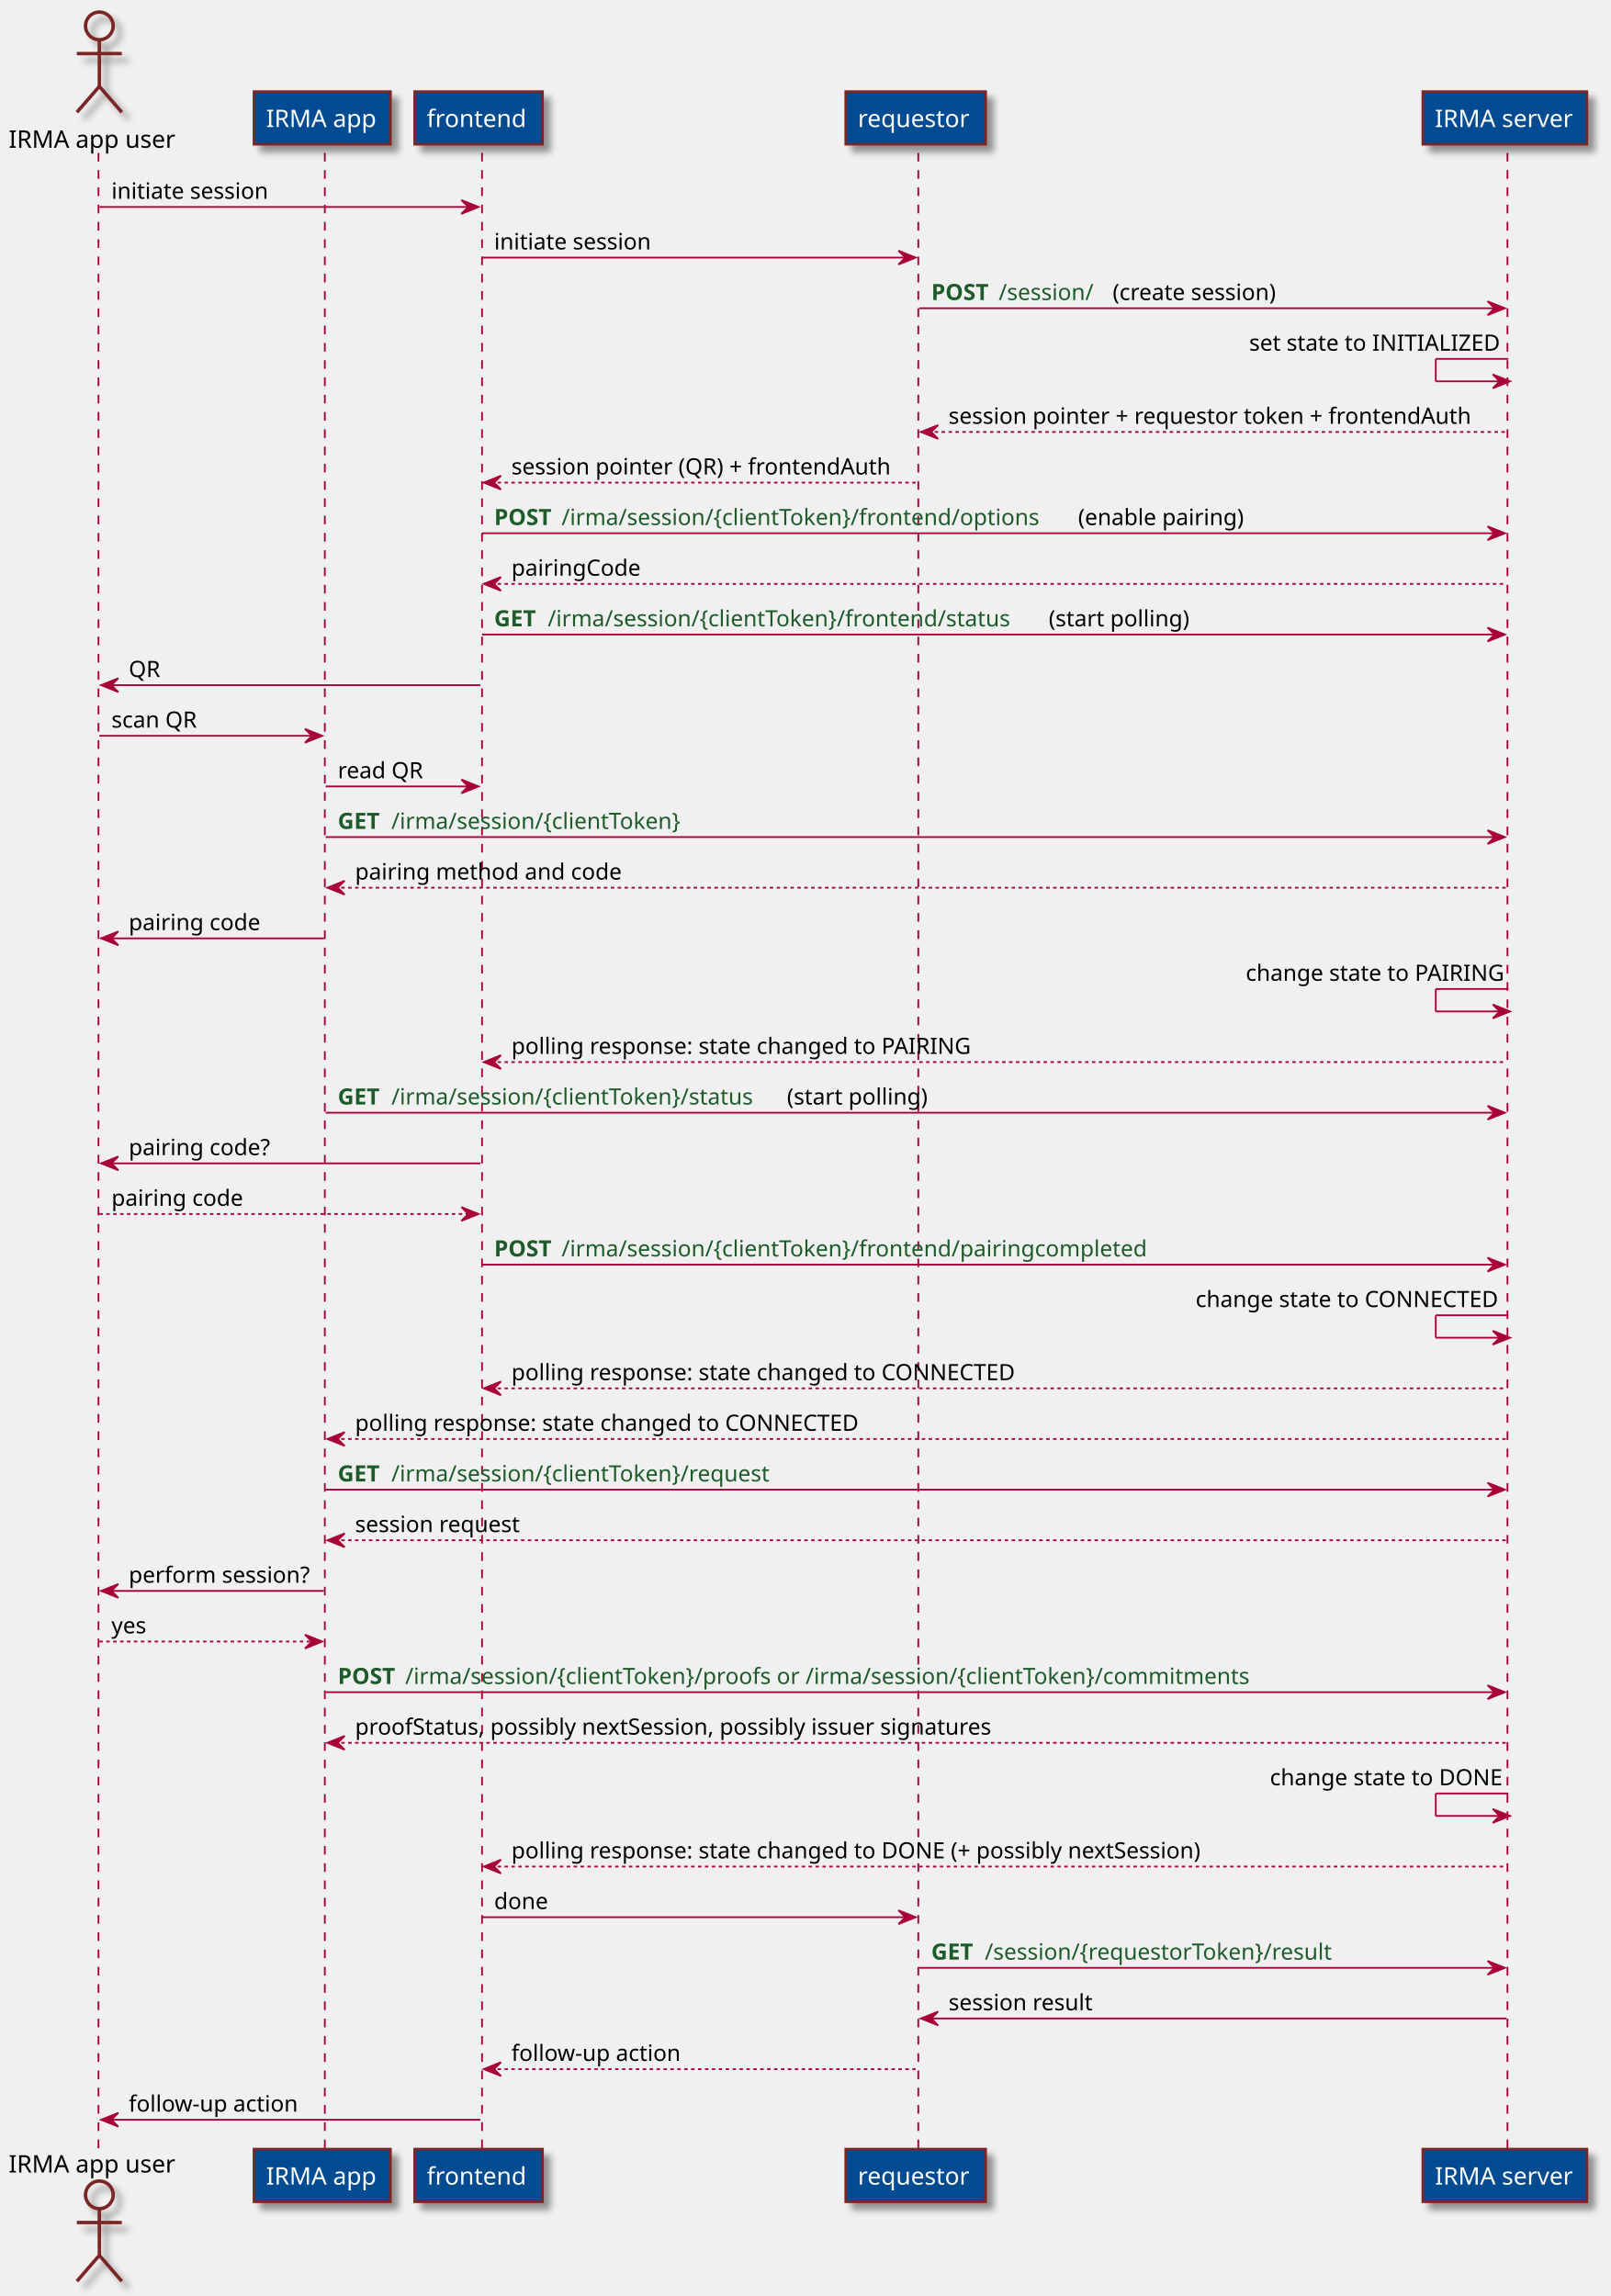
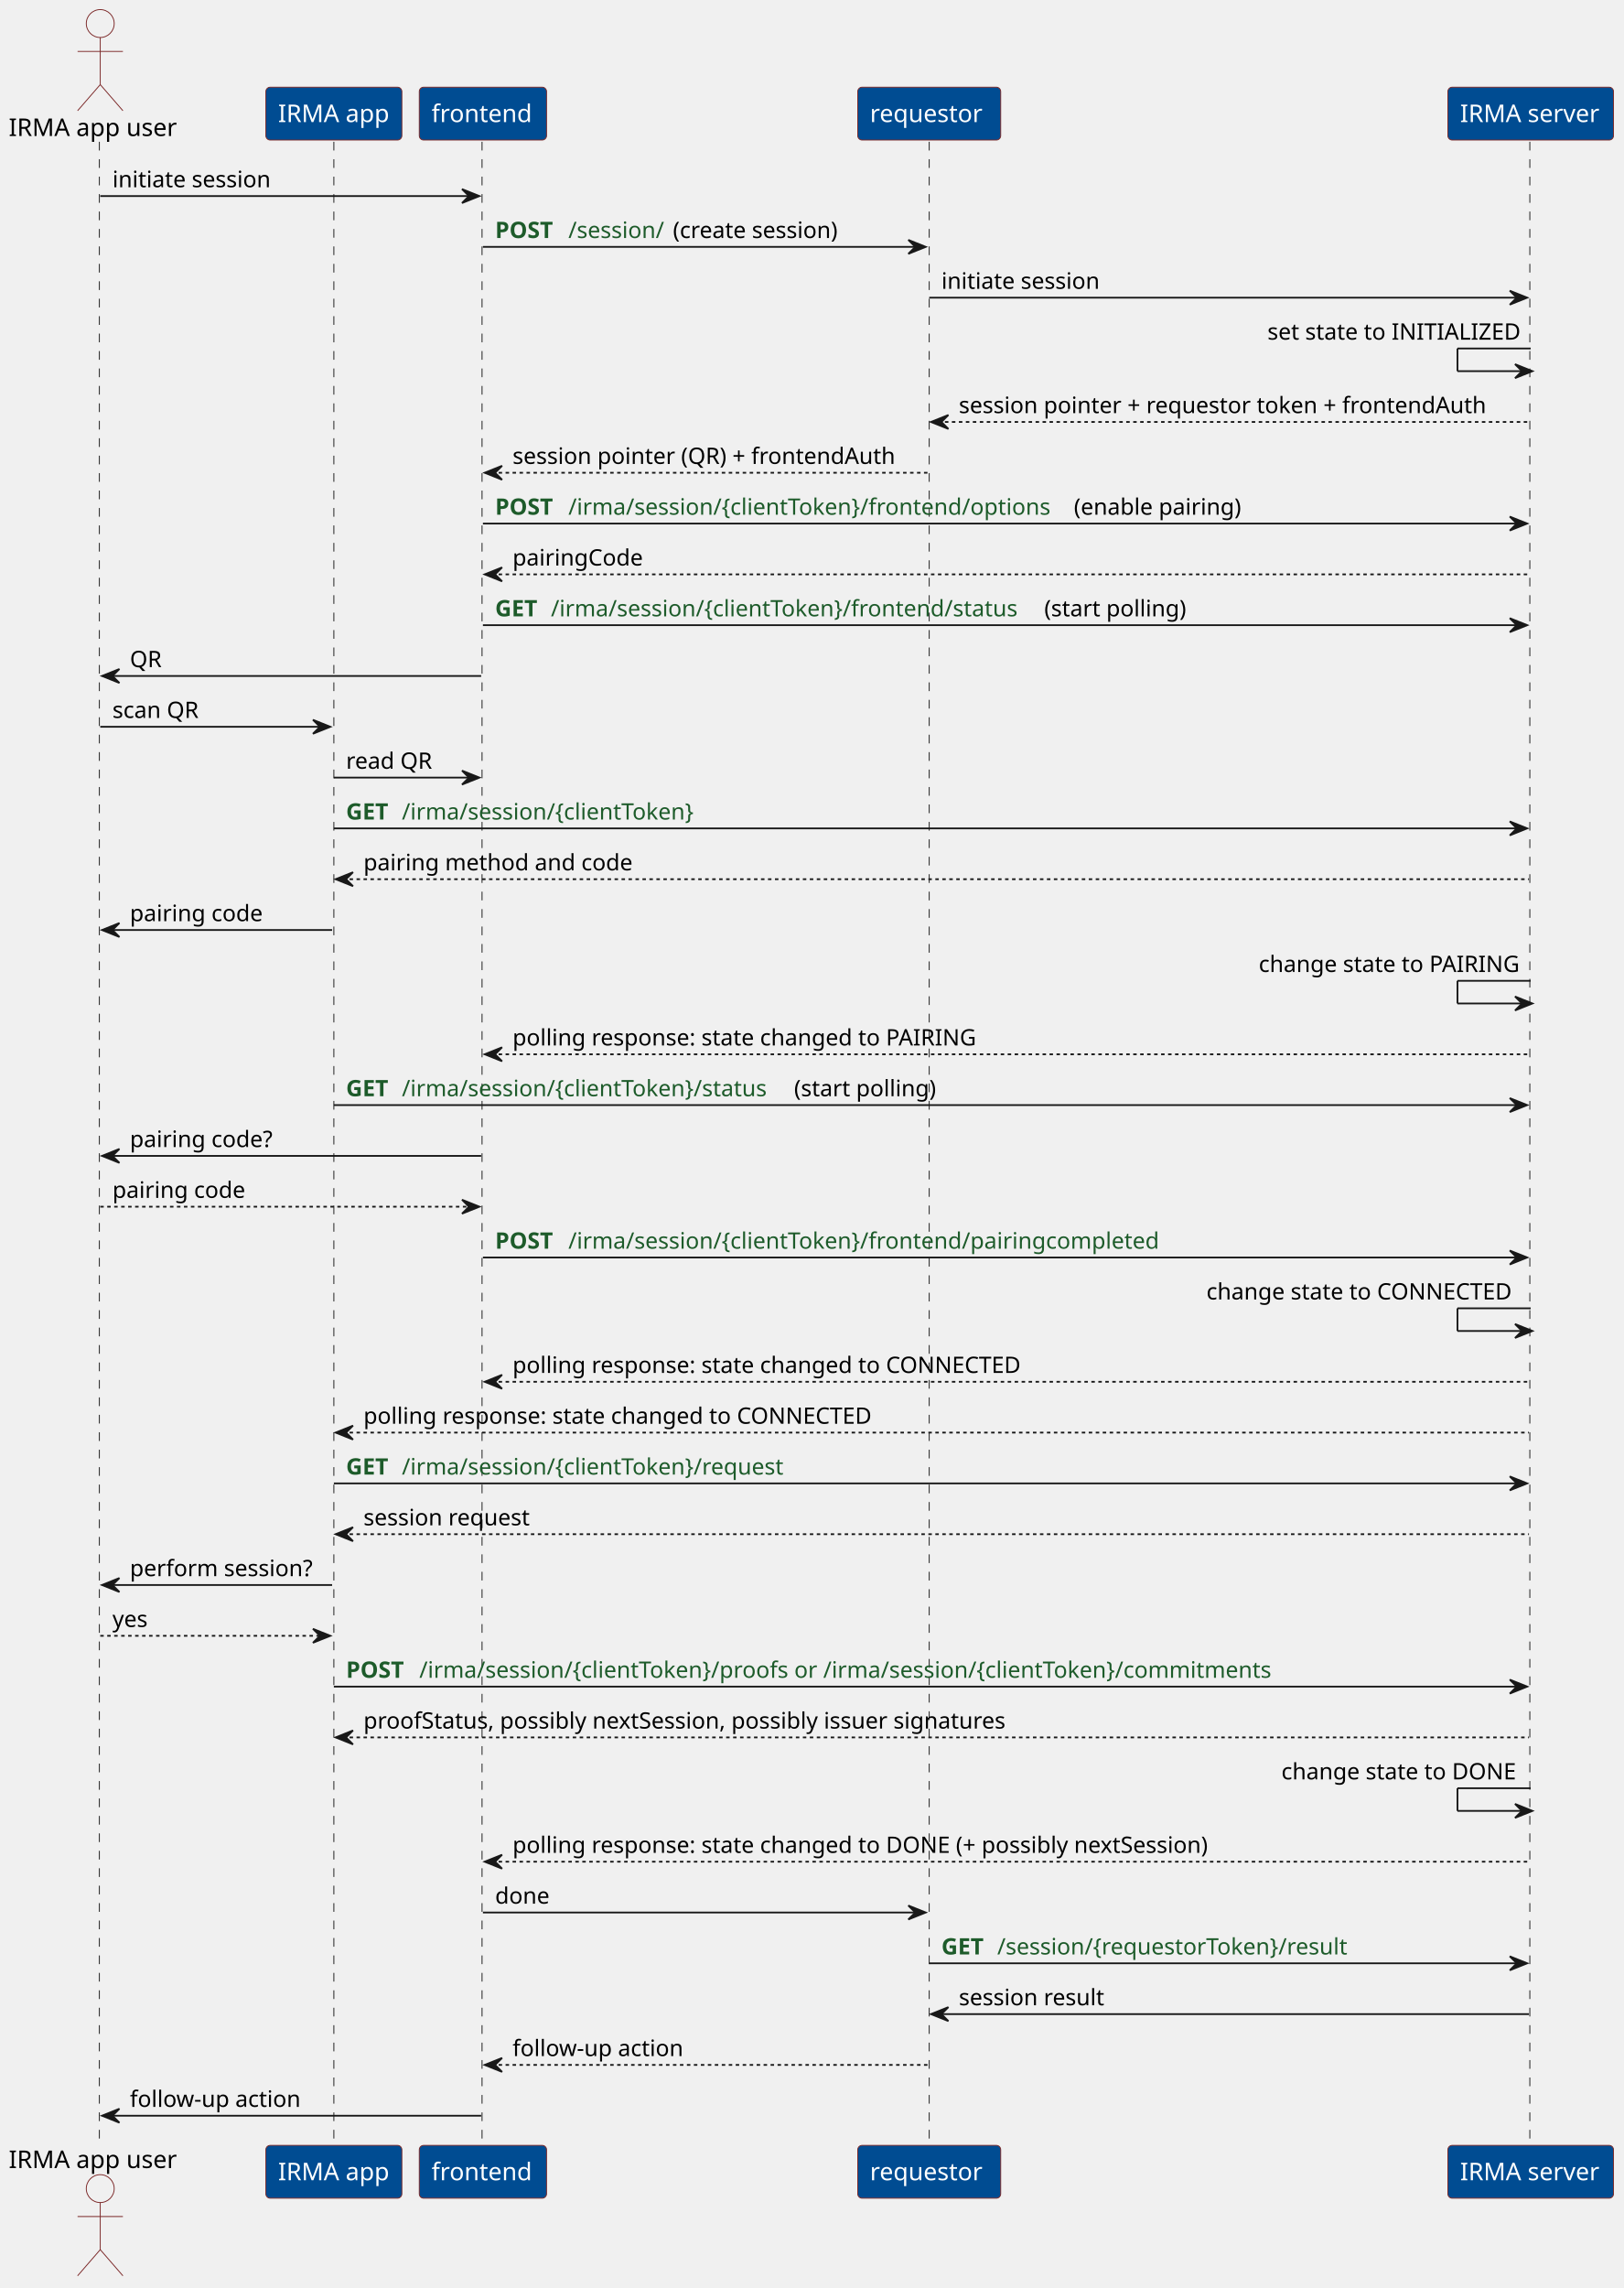
- <svg xmlns="http://www.w3.org/2000/svg" contentScriptType="application/ecmascript" contentStyleType="text/css" height="1329px" preserveAspectRatio="none" style="width:932px;height:1329px;background:#FFFFFF;" version="1.1" viewBox="0 0 932 1329" width="932px" zoomAndPan="magnify">
-   <defs>
-     <filter height="300%" id="f1efaxcpx3muag" width="300%" x="-1" y="-1">
-       <feGaussianBlur result="blurOut" stdDeviation="2.0" />
-       <feColorMatrix in="blurOut" result="blurOut2" type="matrix" values="0 0 0 0 0 0 0 0 0 0 0 0 0 0 0 0 0 0 .4 0" />
-       <feOffset dx="4.0" dy="4.0" in="blurOut2" result="blurOut3" />
-       <feBlend in="SourceGraphic" in2="blurOut3" mode="normal" />
-     </filter>
-   </defs>
+ <svg xmlns="http://www.w3.org/2000/svg" contentStyleType="text/css" height="1312px" preserveAspectRatio="none" style="width:931px;height:1312px;background:#FFFFFF;" version="1.1" viewBox="0 0 931 1312" width="931px" zoomAndPan="magnify">
+   <defs />
  <g>
-     <line style="stroke:#A80036;stroke-width:1.0;stroke-dasharray:5.0,5.0;" x1="57" x2="57" y1="88.488" y2="1244.978" />
-     <line style="stroke:#A80036;stroke-width:1.0;stroke-dasharray:5.0,5.0;" x1="188" x2="188" y1="88.488" y2="1244.978" />
-     <line style="stroke:#A80036;stroke-width:1.0;stroke-dasharray:5.0,5.0;" x1="279" x2="279" y1="88.488" y2="1244.978" />
-     <line style="stroke:#A80036;stroke-width:1.0;stroke-dasharray:5.0,5.0;" x1="531.5" x2="531.5" y1="88.488" y2="1244.978" />
-     <line style="stroke:#A80036;stroke-width:1.0;stroke-dasharray:5.0,5.0;" x1="872.5" x2="872.5" y1="88.488" y2="1244.978" />
-     <text fill="#000000" font-family="sans-serif" font-size="14" lengthAdjust="spacing" textLength="99" x="5" y="85.535">IRMA app user</text>
-     <ellipse cx="57.5" cy="15" filter="url(#f1efaxcpx3muag)" rx="8" ry="8" style="stroke:#7A2626;stroke-width:2.0;fill:none;" />
-     <path d="M57.5,23 L57.5,50 M44.5,31 L70.5,31 M57.5,50 L44.5,65 M57.5,50 L70.5,65 " fill="none" filter="url(#f1efaxcpx3muag)" style="stroke:#7A2626;stroke-width:2.0;" />
-     <text fill="#000000" font-family="sans-serif" font-size="14" lengthAdjust="spacing" textLength="99" x="5" y="1257.514">IRMA app user</text>
-     <ellipse cx="57.5" cy="1270.467" filter="url(#f1efaxcpx3muag)" rx="8" ry="8" style="stroke:#7A2626;stroke-width:2.0;fill:none;" />
-     <path d="M57.5,1278.467 L57.5,1305.467 M44.5,1286.467 L70.5,1286.467 M57.5,1305.467 L44.5,1320.467 M57.5,1305.467 L70.5,1320.467 " fill="none" filter="url(#f1efaxcpx3muag)" style="stroke:#7A2626;stroke-width:2.0;" />
-     <rect fill="#004C92" filter="url(#f1efaxcpx3muag)" height="30.488" style="stroke:#7A2626;stroke-width:1.5;" width="79" x="147" y="53" />
-     <text fill="#FFFFFF" font-family="sans-serif" font-size="14" lengthAdjust="spacing" textLength="65" x="154" y="73.535">IRMA app</text>
-     <rect fill="#004C92" filter="url(#f1efaxcpx3muag)" height="30.488" style="stroke:#7A2626;stroke-width:1.5;" width="79" x="147" y="1243.978" />
-     <text fill="#FFFFFF" font-family="sans-serif" font-size="14" lengthAdjust="spacing" textLength="65" x="154" y="1264.514">IRMA app</text>
-     <rect fill="#004C92" filter="url(#f1efaxcpx3muag)" height="30.488" style="stroke:#7A2626;stroke-width:1.5;" width="74" x="240" y="53" />
-     <text fill="#FFFFFF" font-family="sans-serif" font-size="14" lengthAdjust="spacing" textLength="60" x="247" y="73.535">frontend</text>
-     <rect fill="#004C92" filter="url(#f1efaxcpx3muag)" height="30.488" style="stroke:#7A2626;stroke-width:1.5;" width="74" x="240" y="1243.978" />
-     <text fill="#FFFFFF" font-family="sans-serif" font-size="14" lengthAdjust="spacing" textLength="60" x="247" y="1264.514">frontend</text>
-     <rect fill="#004C92" filter="url(#f1efaxcpx3muag)" height="30.488" style="stroke:#7A2626;stroke-width:1.5;" width="81" x="489.5" y="53" />
-     <text fill="#FFFFFF" font-family="sans-serif" font-size="14" lengthAdjust="spacing" textLength="67" x="496.5" y="73.535">requestor</text>
-     <rect fill="#004C92" filter="url(#f1efaxcpx3muag)" height="30.488" style="stroke:#7A2626;stroke-width:1.5;" width="81" x="489.5" y="1243.978" />
-     <text fill="#FFFFFF" font-family="sans-serif" font-size="14" lengthAdjust="spacing" textLength="67" x="496.5" y="1264.514">requestor</text>
-     <rect fill="#004C92" filter="url(#f1efaxcpx3muag)" height="30.488" style="stroke:#7A2626;stroke-width:1.5;" width="95" x="823.5" y="53" />
-     <text fill="#FFFFFF" font-family="sans-serif" font-size="14" lengthAdjust="spacing" textLength="81" x="830.5" y="73.535">IRMA server</text>
-     <rect fill="#004C92" filter="url(#f1efaxcpx3muag)" height="30.488" style="stroke:#7A2626;stroke-width:1.5;" width="95" x="823.5" y="1243.978" />
-     <text fill="#FFFFFF" font-family="sans-serif" font-size="14" lengthAdjust="spacing" textLength="81" x="830.5" y="1264.514">IRMA server</text>
-     <polygon fill="#A80036" points="267,115.799,277,119.799,267,123.799,271,119.799" style="stroke:#A80036;stroke-width:1.0;" />
-     <line style="stroke:#A80036;stroke-width:1.0;" x1="57.5" x2="273" y1="119.799" y2="119.799" />
-     <text fill="#000000" font-family="sans-serif" font-size="13" lengthAdjust="spacing" textLength="96" x="64.5" y="115.057">initiate session</text>
-     <polygon fill="#A80036" points="520,145.109,530,149.109,520,153.109,524,149.109" style="stroke:#A80036;stroke-width:1.0;" />
-     <line style="stroke:#A80036;stroke-width:1.0;" x1="279" x2="526" y1="149.109" y2="149.109" />
-     <text fill="#000000" font-family="sans-serif" font-size="13" lengthAdjust="spacing" textLength="96" x="286" y="144.367">initiate session</text>
-     <polygon fill="#A80036" points="861,174.42,871,178.42,861,182.42,865,178.42" style="stroke:#A80036;stroke-width:1.0;" />
-     <line style="stroke:#A80036;stroke-width:1.0;" x1="532" x2="867" y1="178.42" y2="178.42" />
-     <text fill="#1D5B2A" font-family="sans-serif" font-size="13" font-weight="bold" lengthAdjust="spacing" textLength="35" x="539" y="173.678">POST</text>
-     <text fill="#1D5B2A" font-family="sans-serif" font-size="13" lengthAdjust="spacing" textLength="62" x="578" y="173.678">/session/</text>
-     <text fill="#000000" font-family="sans-serif" font-size="13" lengthAdjust="spacing" textLength="98" x="644" y="173.678">(create session)</text>
-     <line style="stroke:#A80036;stroke-width:1.0;" x1="831" x2="873" y1="207.731" y2="207.731" />
-     <line style="stroke:#A80036;stroke-width:1.0;" x1="831" x2="831" y1="207.731" y2="220.731" />
-     <line style="stroke:#A80036;stroke-width:1.0;" x1="831" x2="872" y1="220.731" y2="220.731" />
-     <polygon fill="#A80036" points="864,216.731,874,220.731,864,224.731,868,220.731" style="stroke:#A80036;stroke-width:1.0;" />
-     <text fill="#000000" font-family="sans-serif" font-size="13" lengthAdjust="spacing" textLength="150" x="723" y="202.988">set state to INITIALIZED</text>
-     <polygon fill="#A80036" points="543,246.041,533,250.041,543,254.041,539,250.041" style="stroke:#A80036;stroke-width:1.0;" />
-     <line style="stroke:#A80036;stroke-width:1.0;stroke-dasharray:2.0,2.0;" x1="537" x2="872" y1="250.041" y2="250.041" />
-     <text fill="#000000" font-family="sans-serif" font-size="13" lengthAdjust="spacing" textLength="317" x="549" y="245.299">session pointer + requestor token + frontendAuth</text>
-     <polygon fill="#A80036" points="290,275.352,280,279.352,290,283.352,286,279.352" style="stroke:#A80036;stroke-width:1.0;" />
-     <line style="stroke:#A80036;stroke-width:1.0;stroke-dasharray:2.0,2.0;" x1="284" x2="531" y1="279.352" y2="279.352" />
-     <text fill="#000000" font-family="sans-serif" font-size="13" lengthAdjust="spacing" textLength="229" x="296" y="274.609">session pointer (QR) + frontendAuth</text>
-     <polygon fill="#A80036" points="861,304.662,871,308.662,861,312.662,865,308.662" style="stroke:#A80036;stroke-width:1.0;" />
-     <line style="stroke:#A80036;stroke-width:1.0;" x1="279" x2="867" y1="308.662" y2="308.662" />
-     <text fill="#1D5B2A" font-family="sans-serif" font-size="13" font-weight="bold" lengthAdjust="spacing" textLength="35" x="286" y="303.92">POST</text>
-     <text fill="#1D5B2A" font-family="sans-serif" font-size="13" lengthAdjust="spacing" textLength="295" x="325" y="303.92">/irma/session/{clientToken}/frontend/options</text>
-     <text fill="#000000" font-family="sans-serif" font-size="13" lengthAdjust="spacing" textLength="97" x="624" y="303.92">(enable pairing)</text>
-     <polygon fill="#A80036" points="290,333.973,280,337.973,290,341.973,286,337.973" style="stroke:#A80036;stroke-width:1.0;" />
-     <line style="stroke:#A80036;stroke-width:1.0;stroke-dasharray:2.0,2.0;" x1="284" x2="872" y1="337.973" y2="337.973" />
-     <text fill="#000000" font-family="sans-serif" font-size="13" lengthAdjust="spacing" textLength="76" x="296" y="333.231">pairingCode</text>
-     <polygon fill="#A80036" points="861,363.283,871,367.283,861,371.283,865,367.283" style="stroke:#A80036;stroke-width:1.0;" />
-     <line style="stroke:#A80036;stroke-width:1.0;" x1="279" x2="867" y1="367.283" y2="367.283" />
-     <text fill="#1D5B2A" font-family="sans-serif" font-size="13" font-weight="bold" lengthAdjust="spacing" textLength="27" x="286" y="362.541">GET</text>
-     <text fill="#1D5B2A" font-family="sans-serif" font-size="13" lengthAdjust="spacing" textLength="286" x="317" y="362.541">/irma/session/{clientToken}/frontend/status</text>
-     <text fill="#000000" font-family="sans-serif" font-size="13" lengthAdjust="spacing" textLength="85" x="607" y="362.541">(start polling)</text>
-     <polygon fill="#A80036" points="68.5,392.594,58.5,396.594,68.5,400.594,64.5,396.594" style="stroke:#A80036;stroke-width:1.0;" />
-     <line style="stroke:#A80036;stroke-width:1.0;" x1="62.5" x2="278" y1="396.594" y2="396.594" />
-     <text fill="#000000" font-family="sans-serif" font-size="13" lengthAdjust="spacing" textLength="18" x="74.5" y="391.852">QR</text>
-     <polygon fill="#A80036" points="176.5,421.904,186.5,425.904,176.5,429.904,180.5,425.904" style="stroke:#A80036;stroke-width:1.0;" />
-     <line style="stroke:#A80036;stroke-width:1.0;" x1="57.5" x2="182.5" y1="425.904" y2="425.904" />
-     <text fill="#000000" font-family="sans-serif" font-size="13" lengthAdjust="spacing" textLength="51" x="64.5" y="421.162">scan QR</text>
-     <polygon fill="#A80036" points="267,451.215,277,455.215,267,459.215,271,455.215" style="stroke:#A80036;stroke-width:1.0;" />
-     <line style="stroke:#A80036;stroke-width:1.0;" x1="188.5" x2="273" y1="455.215" y2="455.215" />
-     <text fill="#000000" font-family="sans-serif" font-size="13" lengthAdjust="spacing" textLength="49" x="195.5" y="450.473">read QR</text>
-     <polygon fill="#A80036" points="861,480.525,871,484.525,861,488.525,865,484.525" style="stroke:#A80036;stroke-width:1.0;" />
-     <line style="stroke:#A80036;stroke-width:1.0;" x1="188.5" x2="867" y1="484.525" y2="484.525" />
-     <text fill="#1D5B2A" font-family="sans-serif" font-size="13" font-weight="bold" lengthAdjust="spacing" textLength="27" x="195.5" y="479.783">GET</text>
-     <text fill="#1D5B2A" font-family="sans-serif" font-size="13" lengthAdjust="spacing" textLength="179" x="226.5" y="479.783">/irma/session/{clientToken}</text>
-     <polygon fill="#A80036" points="199.5,509.836,189.5,513.836,199.5,517.836,195.5,513.836" style="stroke:#A80036;stroke-width:1.0;" />
-     <line style="stroke:#A80036;stroke-width:1.0;stroke-dasharray:2.0,2.0;" x1="193.5" x2="872" y1="513.836" y2="513.836" />
-     <text fill="#000000" font-family="sans-serif" font-size="13" lengthAdjust="spacing" textLength="157" x="205.5" y="509.094">pairing method and code</text>
-     <polygon fill="#A80036" points="68.5,539.146,58.5,543.146,68.5,547.146,64.5,543.146" style="stroke:#A80036;stroke-width:1.0;" />
-     <line style="stroke:#A80036;stroke-width:1.0;" x1="62.5" x2="187.5" y1="543.146" y2="543.146" />
-     <text fill="#000000" font-family="sans-serif" font-size="13" lengthAdjust="spacing" textLength="78" x="74.5" y="538.404">pairing code</text>
-     <line style="stroke:#A80036;stroke-width:1.0;" x1="831" x2="873" y1="572.457" y2="572.457" />
-     <line style="stroke:#A80036;stroke-width:1.0;" x1="831" x2="831" y1="572.457" y2="585.457" />
-     <line style="stroke:#A80036;stroke-width:1.0;" x1="831" x2="872" y1="585.457" y2="585.457" />
-     <polygon fill="#A80036" points="864,581.457,874,585.457,864,589.457,868,585.457" style="stroke:#A80036;stroke-width:1.0;" />
-     <text fill="#000000" font-family="sans-serif" font-size="13" lengthAdjust="spacing" textLength="152" x="721" y="567.715">change state to PAIRING</text>
-     <polygon fill="#A80036" points="290,610.768,280,614.768,290,618.768,286,614.768" style="stroke:#A80036;stroke-width:1.0;" />
-     <line style="stroke:#A80036;stroke-width:1.0;stroke-dasharray:2.0,2.0;" x1="284" x2="872" y1="614.768" y2="614.768" />
-     <text fill="#000000" font-family="sans-serif" font-size="13" lengthAdjust="spacing" textLength="273" x="296" y="610.025">polling response: state changed to PAIRING</text>
-     <polygon fill="#A80036" points="861,640.078,871,644.078,861,648.078,865,644.078" style="stroke:#A80036;stroke-width:1.0;" />
-     <line style="stroke:#A80036;stroke-width:1.0;" x1="188.5" x2="867" y1="644.078" y2="644.078" />
-     <text fill="#1D5B2A" font-family="sans-serif" font-size="13" font-weight="bold" lengthAdjust="spacing" textLength="27" x="195.5" y="639.336">GET</text>
-     <text fill="#1D5B2A" font-family="sans-serif" font-size="13" lengthAdjust="spacing" textLength="225" x="226.5" y="639.336">/irma/session/{clientToken}/status</text>
-     <text fill="#000000" font-family="sans-serif" font-size="13" lengthAdjust="spacing" textLength="85" x="455.5" y="639.336">(start polling)</text>
-     <polygon fill="#A80036" points="68.5,669.389,58.5,673.389,68.5,677.389,64.5,673.389" style="stroke:#A80036;stroke-width:1.0;" />
-     <line style="stroke:#A80036;stroke-width:1.0;" x1="62.5" x2="278" y1="673.389" y2="673.389" />
-     <text fill="#000000" font-family="sans-serif" font-size="13" lengthAdjust="spacing" textLength="83" x="74.5" y="668.646">pairing code?</text>
-     <polygon fill="#A80036" points="267,698.699,277,702.699,267,706.699,271,702.699" style="stroke:#A80036;stroke-width:1.0;" />
-     <line style="stroke:#A80036;stroke-width:1.0;stroke-dasharray:2.0,2.0;" x1="57.5" x2="273" y1="702.699" y2="702.699" />
-     <text fill="#000000" font-family="sans-serif" font-size="13" lengthAdjust="spacing" textLength="78" x="64.5" y="697.957">pairing code</text>
-     <polygon fill="#A80036" points="861,728.01,871,732.01,861,736.01,865,732.01" style="stroke:#A80036;stroke-width:1.0;" />
-     <line style="stroke:#A80036;stroke-width:1.0;" x1="279" x2="867" y1="732.01" y2="732.01" />
-     <text fill="#1D5B2A" font-family="sans-serif" font-size="13" font-weight="bold" lengthAdjust="spacing" textLength="35" x="286" y="727.268">POST</text>
-     <text fill="#1D5B2A" font-family="sans-serif" font-size="13" lengthAdjust="spacing" textLength="357" x="325" y="727.268">/irma/session/{clientToken}/frontend/pairingcompleted</text>
-     <line style="stroke:#A80036;stroke-width:1.0;" x1="831" x2="873" y1="761.32" y2="761.32" />
-     <line style="stroke:#A80036;stroke-width:1.0;" x1="831" x2="831" y1="761.32" y2="774.32" />
-     <line style="stroke:#A80036;stroke-width:1.0;" x1="831" x2="872" y1="774.32" y2="774.32" />
-     <polygon fill="#A80036" points="864,770.32,874,774.32,864,778.32,868,774.32" style="stroke:#A80036;stroke-width:1.0;" />
-     <text fill="#000000" font-family="sans-serif" font-size="13" lengthAdjust="spacing" textLength="181" x="692" y="756.578">change state to CONNECTED</text>
-     <polygon fill="#A80036" points="290,799.631,280,803.631,290,807.631,286,803.631" style="stroke:#A80036;stroke-width:1.0;" />
-     <line style="stroke:#A80036;stroke-width:1.0;stroke-dasharray:2.0,2.0;" x1="284" x2="872" y1="803.631" y2="803.631" />
-     <text fill="#000000" font-family="sans-serif" font-size="13" lengthAdjust="spacing" textLength="302" x="296" y="798.889">polling response: state changed to CONNECTED</text>
-     <polygon fill="#A80036" points="199.5,828.941,189.5,832.941,199.5,836.941,195.5,832.941" style="stroke:#A80036;stroke-width:1.0;" />
-     <line style="stroke:#A80036;stroke-width:1.0;stroke-dasharray:2.0,2.0;" x1="193.5" x2="872" y1="832.941" y2="832.941" />
-     <text fill="#000000" font-family="sans-serif" font-size="13" lengthAdjust="spacing" textLength="302" x="205.5" y="828.199">polling response: state changed to CONNECTED</text>
-     <polygon fill="#A80036" points="861,858.252,871,862.252,861,866.252,865,862.252" style="stroke:#A80036;stroke-width:1.0;" />
-     <line style="stroke:#A80036;stroke-width:1.0;" x1="188.5" x2="867" y1="862.252" y2="862.252" />
-     <text fill="#1D5B2A" font-family="sans-serif" font-size="13" font-weight="bold" lengthAdjust="spacing" textLength="27" x="195.5" y="857.51">GET</text>
-     <text fill="#1D5B2A" font-family="sans-serif" font-size="13" lengthAdjust="spacing" textLength="233" x="226.5" y="857.51">/irma/session/{clientToken}/request</text>
-     <polygon fill="#A80036" points="199.5,887.562,189.5,891.562,199.5,895.562,195.5,891.562" style="stroke:#A80036;stroke-width:1.0;" />
-     <line style="stroke:#A80036;stroke-width:1.0;stroke-dasharray:2.0,2.0;" x1="193.5" x2="872" y1="891.562" y2="891.562" />
-     <text fill="#000000" font-family="sans-serif" font-size="13" lengthAdjust="spacing" textLength="99" x="205.5" y="886.82">session request</text>
-     <polygon fill="#A80036" points="68.5,916.873,58.5,920.873,68.5,924.873,64.5,920.873" style="stroke:#A80036;stroke-width:1.0;" />
-     <line style="stroke:#A80036;stroke-width:1.0;" x1="62.5" x2="187.5" y1="920.873" y2="920.873" />
-     <text fill="#000000" font-family="sans-serif" font-size="13" lengthAdjust="spacing" textLength="107" x="74.5" y="916.131">perform session?</text>
-     <polygon fill="#A80036" points="176.5,946.184,186.5,950.184,176.5,954.184,180.5,950.184" style="stroke:#A80036;stroke-width:1.0;" />
-     <line style="stroke:#A80036;stroke-width:1.0;stroke-dasharray:2.0,2.0;" x1="57.5" x2="182.5" y1="950.184" y2="950.184" />
-     <text fill="#000000" font-family="sans-serif" font-size="13" lengthAdjust="spacing" textLength="21" x="64.5" y="945.441">yes</text>
-     <polygon fill="#A80036" points="861,975.494,871,979.494,861,983.494,865,979.494" style="stroke:#A80036;stroke-width:1.0;" />
-     <line style="stroke:#A80036;stroke-width:1.0;" x1="188.5" x2="867" y1="979.494" y2="979.494" />
-     <text fill="#1D5B2A" font-family="sans-serif" font-size="13" font-weight="bold" lengthAdjust="spacing" textLength="35" x="195.5" y="974.752">POST</text>
-     <text fill="#1D5B2A" font-family="sans-serif" font-size="13" lengthAdjust="spacing" textLength="521" x="234.5" y="974.752">/irma/session/{clientToken}/proofs or /irma/session/{clientToken}/commitments</text>
-     <polygon fill="#A80036" points="199.5,1004.805,189.5,1008.805,199.5,1012.805,195.5,1008.805" style="stroke:#A80036;stroke-width:1.0;" />
-     <line style="stroke:#A80036;stroke-width:1.0;stroke-dasharray:2.0,2.0;" x1="193.5" x2="872" y1="1008.805" y2="1008.805" />
-     <text fill="#000000" font-family="sans-serif" font-size="13" lengthAdjust="spacing" textLength="387" x="205.5" y="1004.062">proofStatus, possibly nextSession, possibly issuer signatures</text>
-     <line style="stroke:#A80036;stroke-width:1.0;" x1="831" x2="873" y1="1038.115" y2="1038.115" />
-     <line style="stroke:#A80036;stroke-width:1.0;" x1="831" x2="831" y1="1038.115" y2="1051.115" />
-     <line style="stroke:#A80036;stroke-width:1.0;" x1="831" x2="872" y1="1051.115" y2="1051.115" />
-     <polygon fill="#A80036" points="864,1047.115,874,1051.115,864,1055.115,868,1051.115" style="stroke:#A80036;stroke-width:1.0;" />
-     <text fill="#000000" font-family="sans-serif" font-size="13" lengthAdjust="spacing" textLength="138" x="735" y="1033.373">change state to DONE</text>
-     <polygon fill="#A80036" points="290,1076.426,280,1080.426,290,1084.426,286,1080.426" style="stroke:#A80036;stroke-width:1.0;" />
-     <line style="stroke:#A80036;stroke-width:1.0;stroke-dasharray:2.0,2.0;" x1="284" x2="872" y1="1080.426" y2="1080.426" />
-     <text fill="#000000" font-family="sans-serif" font-size="13" lengthAdjust="spacing" textLength="418" x="296" y="1075.684">polling response: state changed to DONE (+ possibly nextSession)</text>
-     <polygon fill="#A80036" points="520,1105.736,530,1109.736,520,1113.736,524,1109.736" style="stroke:#A80036;stroke-width:1.0;" />
-     <line style="stroke:#A80036;stroke-width:1.0;" x1="279" x2="526" y1="1109.736" y2="1109.736" />
-     <text fill="#000000" font-family="sans-serif" font-size="13" lengthAdjust="spacing" textLength="31" x="286" y="1104.994">done</text>
-     <polygon fill="#A80036" points="861,1135.047,871,1139.047,861,1143.047,865,1139.047" style="stroke:#A80036;stroke-width:1.0;" />
-     <line style="stroke:#A80036;stroke-width:1.0;" x1="532" x2="867" y1="1139.047" y2="1139.047" />
-     <text fill="#1D5B2A" font-family="sans-serif" font-size="13" font-weight="bold" lengthAdjust="spacing" textLength="27" x="539" y="1134.305">GET</text>
-     <text fill="#1D5B2A" font-family="sans-serif" font-size="13" lengthAdjust="spacing" textLength="212" x="570" y="1134.305">/session/{requestorToken}/result</text>
-     <polygon fill="#A80036" points="543,1164.357,533,1168.357,543,1172.357,539,1168.357" style="stroke:#A80036;stroke-width:1.0;" />
-     <line style="stroke:#A80036;stroke-width:1.0;" x1="537" x2="872" y1="1168.357" y2="1168.357" />
-     <text fill="#000000" font-family="sans-serif" font-size="13" lengthAdjust="spacing" textLength="88" x="549" y="1163.615">session result</text>
-     <polygon fill="#A80036" points="290,1193.668,280,1197.668,290,1201.668,286,1197.668" style="stroke:#A80036;stroke-width:1.0;" />
-     <line style="stroke:#A80036;stroke-width:1.0;stroke-dasharray:2.0,2.0;" x1="284" x2="531" y1="1197.668" y2="1197.668" />
-     <text fill="#000000" font-family="sans-serif" font-size="13" lengthAdjust="spacing" textLength="106" x="296" y="1192.926">follow-up action</text>
-     <polygon fill="#A80036" points="68.5,1222.978,58.5,1226.978,68.5,1230.978,64.5,1226.978" style="stroke:#A80036;stroke-width:1.0;" />
-     <line style="stroke:#A80036;stroke-width:1.0;" x1="62.5" x2="278" y1="1226.978" y2="1226.978" />
-     <text fill="#000000" font-family="sans-serif" font-size="13" lengthAdjust="spacing" textLength="106" x="74.5" y="1222.236">follow-up action</text>
+     <line style="stroke:#181818;stroke-width:0.5;stroke-dasharray:5.0,5.0;" x1="57" x2="57" y1="81.297" y2="1231.211" />
+     <line style="stroke:#181818;stroke-width:0.5;stroke-dasharray:5.0,5.0;" x1="191.5" x2="191.5" y1="81.297" y2="1231.211" />
+     <line style="stroke:#181818;stroke-width:0.5;stroke-dasharray:5.0,5.0;" x1="276.5" x2="276.5" y1="81.297" y2="1231.211" />
+     <line style="stroke:#181818;stroke-width:0.5;stroke-dasharray:5.0,5.0;" x1="533" x2="533" y1="81.297" y2="1231.211" />
+     <line style="stroke:#181818;stroke-width:0.5;stroke-dasharray:5.0,5.0;" x1="877.5" x2="877.5" y1="81.297" y2="1231.211" />
+     <text fill="#000000" font-family="sans-serif" font-size="14" lengthAdjust="spacing" textLength="99" x="5" y="77.995">IRMA app user</text>
+     <ellipse cx="57.5" cy="13.5" rx="8" ry="8" style="stroke:#7A2626;stroke-width:0.5;fill:none;" />
+     <path d="M57.5,21.5 L57.5,48.5 M44.5,29.5 L70.5,29.5 M57.5,48.5 L44.5,63.5 M57.5,48.5 L70.5,63.5 " fill="none" style="stroke:#7A2626;stroke-width:0.5;" />
+     <text fill="#000000" font-family="sans-serif" font-size="14" lengthAdjust="spacing" textLength="99" x="5" y="1243.206">IRMA app user</text>
+     <ellipse cx="57.5" cy="1255.008" rx="8" ry="8" style="stroke:#7A2626;stroke-width:0.5;fill:none;" />
+     <path d="M57.5,1263.008 L57.5,1290.008 M44.5,1271.008 L70.5,1271.008 M57.5,1290.008 L44.5,1305.008 M57.5,1290.008 L70.5,1305.008 " fill="none" style="stroke:#7A2626;stroke-width:0.5;" />
+     <rect fill="#004C92" height="30.297" rx="2.5" ry="2.5" style="stroke:#7A2626;stroke-width:0.5;" width="78" x="152.5" y="50" />
+     <text fill="#FFFFFF" font-family="sans-serif" font-size="14" lengthAdjust="spacing" textLength="64" x="159.5" y="69.995">IRMA app</text>
+     <rect fill="#004C92" height="30.297" rx="2.5" ry="2.5" style="stroke:#7A2626;stroke-width:0.5;" width="78" x="152.5" y="1230.211" />
+     <text fill="#FFFFFF" font-family="sans-serif" font-size="14" lengthAdjust="spacing" textLength="64" x="159.5" y="1250.206">IRMA app</text>
+     <rect fill="#004C92" height="30.297" rx="2.5" ry="2.5" style="stroke:#7A2626;stroke-width:0.5;" width="73" x="240.5" y="50" />
+     <text fill="#FFFFFF" font-family="sans-serif" font-size="14" lengthAdjust="spacing" textLength="59" x="247.5" y="69.995">frontend</text>
+     <rect fill="#004C92" height="30.297" rx="2.5" ry="2.5" style="stroke:#7A2626;stroke-width:0.5;" width="73" x="240.5" y="1230.211" />
+     <text fill="#FFFFFF" font-family="sans-serif" font-size="14" lengthAdjust="spacing" textLength="59" x="247.5" y="1250.206">frontend</text>
+     <rect fill="#004C92" height="30.297" rx="2.5" ry="2.5" style="stroke:#7A2626;stroke-width:0.5;" width="82" x="492" y="50" />
+     <text fill="#FFFFFF" font-family="sans-serif" font-size="14" lengthAdjust="spacing" textLength="68" x="499" y="69.995">requestor</text>
+     <rect fill="#004C92" height="30.297" rx="2.5" ry="2.5" style="stroke:#7A2626;stroke-width:0.5;" width="82" x="492" y="1230.211" />
+     <text fill="#FFFFFF" font-family="sans-serif" font-size="14" lengthAdjust="spacing" textLength="68" x="499" y="1250.206">requestor</text>
+     <rect fill="#004C92" height="30.297" rx="2.5" ry="2.5" style="stroke:#7A2626;stroke-width:0.5;" width="95" x="830.5" y="50" />
+     <text fill="#FFFFFF" font-family="sans-serif" font-size="14" lengthAdjust="spacing" textLength="81" x="837.5" y="69.995">IRMA server</text>
+     <rect fill="#004C92" height="30.297" rx="2.5" ry="2.5" style="stroke:#7A2626;stroke-width:0.5;" width="95" x="830.5" y="1230.211" />
+     <text fill="#FFFFFF" font-family="sans-serif" font-size="14" lengthAdjust="spacing" textLength="81" x="837.5" y="1250.206">IRMA server</text>
+     <polygon fill="#181818" points="265,108.43,275,112.43,265,116.43,269,112.43" style="stroke:#181818;stroke-width:1.0;" />
+     <line style="stroke:#181818;stroke-width:1.0;" x1="57.5" x2="271" y1="112.43" y2="112.43" />
+     <text fill="#000000" font-family="sans-serif" font-size="13" lengthAdjust="spacing" textLength="95" x="64.5" y="107.364">initiate session</text>
+     <polygon fill="#181818" points="521,137.562,531,141.562,521,145.562,525,141.562" style="stroke:#181818;stroke-width:1.0;" />
+     <line style="stroke:#181818;stroke-width:1.0;" x1="277" x2="527" y1="141.562" y2="141.562" />
+     <text fill="#1D5B2A" font-family="sans-serif" font-size="13" font-weight="bold" lengthAdjust="spacing" textLength="38" x="284" y="136.497">POST</text>
+     <text fill="#1D5B2A" font-family="sans-serif" font-size="13" lengthAdjust="spacing" textLength="56" x="326" y="136.497">/session/</text>
+     <text fill="#000000" font-family="sans-serif" font-size="13" lengthAdjust="spacing" textLength="103" x="386" y="136.497">(create session)</text>
+     <polygon fill="#181818" points="866,166.695,876,170.695,866,174.695,870,170.695" style="stroke:#181818;stroke-width:1.0;" />
+     <line style="stroke:#181818;stroke-width:1.0;" x1="533" x2="872" y1="170.695" y2="170.695" />
+     <text fill="#000000" font-family="sans-serif" font-size="13" lengthAdjust="spacing" textLength="95" x="540" y="165.629">initiate session</text>
+     <line style="stroke:#181818;stroke-width:1.0;" x1="836" x2="878" y1="199.828" y2="199.828" />
+     <line style="stroke:#181818;stroke-width:1.0;" x1="836" x2="836" y1="199.828" y2="212.828" />
+     <line style="stroke:#181818;stroke-width:1.0;" x1="836" x2="877" y1="212.828" y2="212.828" />
+     <polygon fill="#181818" points="869,208.828,879,212.828,869,216.828,873,212.828" style="stroke:#181818;stroke-width:1.0;" />
+     <text fill="#000000" font-family="sans-serif" font-size="13" lengthAdjust="spacing" textLength="151" x="727" y="194.762">set state to INITIALIZED</text>
+     <polygon fill="#181818" points="544,237.961,534,241.961,544,245.961,540,241.961" style="stroke:#181818;stroke-width:1.0;" />
+     <line style="stroke:#181818;stroke-width:1.0;stroke-dasharray:2.0,2.0;" x1="538" x2="877" y1="241.961" y2="241.961" />
+     <text fill="#000000" font-family="sans-serif" font-size="13" lengthAdjust="spacing" textLength="321" x="550" y="236.895">session pointer + requestor token + frontendAuth</text>
+     <polygon fill="#181818" points="288,267.094,278,271.094,288,275.094,284,271.094" style="stroke:#181818;stroke-width:1.0;" />
+     <line style="stroke:#181818;stroke-width:1.0;stroke-dasharray:2.0,2.0;" x1="282" x2="532" y1="271.094" y2="271.094" />
+     <text fill="#000000" font-family="sans-serif" font-size="13" lengthAdjust="spacing" textLength="232" x="294" y="266.028">session pointer (QR) + frontendAuth</text>
+     <polygon fill="#181818" points="866,296.227,876,300.227,866,304.227,870,300.227" style="stroke:#181818;stroke-width:1.0;" />
+     <line style="stroke:#181818;stroke-width:1.0;" x1="277" x2="872" y1="300.227" y2="300.227" />
+     <text fill="#1D5B2A" font-family="sans-serif" font-size="13" font-weight="bold" lengthAdjust="spacing" textLength="38" x="284" y="295.161">POST</text>
+     <text fill="#1D5B2A" font-family="sans-serif" font-size="13" lengthAdjust="spacing" textLength="286" x="326" y="295.161">/irma/session/{clientToken}/frontend/options</text>
+     <text fill="#000000" font-family="sans-serif" font-size="13" lengthAdjust="spacing" textLength="100" x="616" y="295.161">(enable pairing)</text>
+     <polygon fill="#181818" points="288,325.359,278,329.359,288,333.359,284,329.359" style="stroke:#181818;stroke-width:1.0;" />
+     <line style="stroke:#181818;stroke-width:1.0;stroke-dasharray:2.0,2.0;" x1="282" x2="877" y1="329.359" y2="329.359" />
+     <text fill="#000000" font-family="sans-serif" font-size="13" lengthAdjust="spacing" textLength="76" x="294" y="324.293">pairingCode</text>
+     <polygon fill="#181818" points="866,354.492,876,358.492,866,362.492,870,358.492" style="stroke:#181818;stroke-width:1.0;" />
+     <line style="stroke:#181818;stroke-width:1.0;" x1="277" x2="872" y1="358.492" y2="358.492" />
+     <text fill="#1D5B2A" font-family="sans-serif" font-size="13" font-weight="bold" lengthAdjust="spacing" textLength="28" x="284" y="353.426">GET</text>
+     <text fill="#1D5B2A" font-family="sans-serif" font-size="13" lengthAdjust="spacing" textLength="279" x="316" y="353.426">/irma/session/{clientToken}/frontend/status</text>
+     <text fill="#000000" font-family="sans-serif" font-size="13" lengthAdjust="spacing" textLength="85" x="599" y="353.426">(start polling)</text>
+     <polygon fill="#181818" points="68.5,383.625,58.5,387.625,68.5,391.625,64.5,387.625" style="stroke:#181818;stroke-width:1.0;" />
+     <line style="stroke:#181818;stroke-width:1.0;" x1="62.5" x2="276" y1="387.625" y2="387.625" />
+     <text fill="#000000" font-family="sans-serif" font-size="13" lengthAdjust="spacing" textLength="18" x="74.5" y="382.559">QR</text>
+     <polygon fill="#181818" points="179.5,412.758,189.5,416.758,179.5,420.758,183.5,416.758" style="stroke:#181818;stroke-width:1.0;" />
+     <line style="stroke:#181818;stroke-width:1.0;" x1="57.5" x2="185.5" y1="416.758" y2="416.758" />
+     <text fill="#000000" font-family="sans-serif" font-size="13" lengthAdjust="spacing" textLength="52" x="64.5" y="411.692">scan QR</text>
+     <polygon fill="#181818" points="265,441.891,275,445.891,265,449.891,269,445.891" style="stroke:#181818;stroke-width:1.0;" />
+     <line style="stroke:#181818;stroke-width:1.0;" x1="191.5" x2="271" y1="445.891" y2="445.891" />
+     <text fill="#000000" font-family="sans-serif" font-size="13" lengthAdjust="spacing" textLength="51" x="198.5" y="440.825">read QR</text>
+     <polygon fill="#181818" points="866,471.023,876,475.023,866,479.023,870,475.023" style="stroke:#181818;stroke-width:1.0;" />
+     <line style="stroke:#181818;stroke-width:1.0;" x1="191.5" x2="872" y1="475.023" y2="475.023" />
+     <text fill="#1D5B2A" font-family="sans-serif" font-size="13" font-weight="bold" lengthAdjust="spacing" textLength="28" x="198.5" y="469.957">GET</text>
+     <text fill="#1D5B2A" font-family="sans-serif" font-size="13" lengthAdjust="spacing" textLength="177" x="230.5" y="469.957">/irma/session/{clientToken}</text>
+     <polygon fill="#181818" points="202.5,500.156,192.5,504.156,202.5,508.156,198.5,504.156" style="stroke:#181818;stroke-width:1.0;" />
+     <line style="stroke:#181818;stroke-width:1.0;stroke-dasharray:2.0,2.0;" x1="196.5" x2="877" y1="504.156" y2="504.156" />
+     <text fill="#000000" font-family="sans-serif" font-size="13" lengthAdjust="spacing" textLength="160" x="208.5" y="499.09">pairing method and code</text>
+     <polygon fill="#181818" points="68.5,529.289,58.5,533.289,68.5,537.289,64.5,533.289" style="stroke:#181818;stroke-width:1.0;" />
+     <line style="stroke:#181818;stroke-width:1.0;" x1="62.5" x2="190.5" y1="533.289" y2="533.289" />
+     <text fill="#000000" font-family="sans-serif" font-size="13" lengthAdjust="spacing" textLength="78" x="74.5" y="528.223">pairing code</text>
+     <line style="stroke:#181818;stroke-width:1.0;" x1="836" x2="878" y1="562.422" y2="562.422" />
+     <line style="stroke:#181818;stroke-width:1.0;" x1="836" x2="836" y1="562.422" y2="575.422" />
+     <line style="stroke:#181818;stroke-width:1.0;" x1="836" x2="877" y1="575.422" y2="575.422" />
+     <polygon fill="#181818" points="869,571.422,879,575.422,869,579.422,873,575.422" style="stroke:#181818;stroke-width:1.0;" />
+     <text fill="#000000" font-family="sans-serif" font-size="13" lengthAdjust="spacing" textLength="156" x="722" y="557.356">change state to PAIRING</text>
+     <polygon fill="#181818" points="288,600.555,278,604.555,288,608.555,284,604.555" style="stroke:#181818;stroke-width:1.0;" />
+     <line style="stroke:#181818;stroke-width:1.0;stroke-dasharray:2.0,2.0;" x1="282" x2="877" y1="604.555" y2="604.555" />
+     <text fill="#000000" font-family="sans-serif" font-size="13" lengthAdjust="spacing" textLength="276" x="294" y="599.489">polling response: state changed to PAIRING</text>
+     <polygon fill="#181818" points="866,629.688,876,633.688,866,637.688,870,633.688" style="stroke:#181818;stroke-width:1.0;" />
+     <line style="stroke:#181818;stroke-width:1.0;" x1="191.5" x2="872" y1="633.688" y2="633.688" />
+     <text fill="#1D5B2A" font-family="sans-serif" font-size="13" font-weight="bold" lengthAdjust="spacing" textLength="28" x="198.5" y="628.622">GET</text>
+     <text fill="#1D5B2A" font-family="sans-serif" font-size="13" lengthAdjust="spacing" textLength="221" x="230.5" y="628.622">/irma/session/{clientToken}/status</text>
+     <text fill="#000000" font-family="sans-serif" font-size="13" lengthAdjust="spacing" textLength="85" x="455.5" y="628.622">(start polling)</text>
+     <polygon fill="#181818" points="68.5,658.82,58.5,662.82,68.5,666.82,64.5,662.82" style="stroke:#181818;stroke-width:1.0;" />
+     <line style="stroke:#181818;stroke-width:1.0;" x1="62.5" x2="276" y1="662.82" y2="662.82" />
+     <text fill="#000000" font-family="sans-serif" font-size="13" lengthAdjust="spacing" textLength="85" x="74.5" y="657.754">pairing code?</text>
+     <polygon fill="#181818" points="265,687.953,275,691.953,265,695.953,269,691.953" style="stroke:#181818;stroke-width:1.0;" />
+     <line style="stroke:#181818;stroke-width:1.0;stroke-dasharray:2.0,2.0;" x1="57.5" x2="271" y1="691.953" y2="691.953" />
+     <text fill="#000000" font-family="sans-serif" font-size="13" lengthAdjust="spacing" textLength="78" x="64.5" y="686.887">pairing code</text>
+     <polygon fill="#181818" points="866,717.086,876,721.086,866,725.086,870,721.086" style="stroke:#181818;stroke-width:1.0;" />
+     <line style="stroke:#181818;stroke-width:1.0;" x1="277" x2="872" y1="721.086" y2="721.086" />
+     <text fill="#1D5B2A" font-family="sans-serif" font-size="13" font-weight="bold" lengthAdjust="spacing" textLength="38" x="284" y="716.02">POST</text>
+     <text fill="#1D5B2A" font-family="sans-serif" font-size="13" lengthAdjust="spacing" textLength="350" x="326" y="716.02">/irma/session/{clientToken}/frontend/pairingcompleted</text>
+     <line style="stroke:#181818;stroke-width:1.0;" x1="836" x2="878" y1="750.219" y2="750.219" />
+     <line style="stroke:#181818;stroke-width:1.0;" x1="836" x2="836" y1="750.219" y2="763.219" />
+     <line style="stroke:#181818;stroke-width:1.0;" x1="836" x2="877" y1="763.219" y2="763.219" />
+     <polygon fill="#181818" points="869,759.219,879,763.219,869,767.219,873,763.219" style="stroke:#181818;stroke-width:1.0;" />
+     <text fill="#000000" font-family="sans-serif" font-size="13" lengthAdjust="spacing" textLength="186" x="692" y="745.153">change state to CONNECTED</text>
+     <polygon fill="#181818" points="288,788.352,278,792.352,288,796.352,284,792.352" style="stroke:#181818;stroke-width:1.0;" />
+     <line style="stroke:#181818;stroke-width:1.0;stroke-dasharray:2.0,2.0;" x1="282" x2="877" y1="792.352" y2="792.352" />
+     <text fill="#000000" font-family="sans-serif" font-size="13" lengthAdjust="spacing" textLength="306" x="294" y="787.286">polling response: state changed to CONNECTED</text>
+     <polygon fill="#181818" points="202.5,817.484,192.5,821.484,202.5,825.484,198.5,821.484" style="stroke:#181818;stroke-width:1.0;" />
+     <line style="stroke:#181818;stroke-width:1.0;stroke-dasharray:2.0,2.0;" x1="196.5" x2="877" y1="821.484" y2="821.484" />
+     <text fill="#000000" font-family="sans-serif" font-size="13" lengthAdjust="spacing" textLength="306" x="208.5" y="816.418">polling response: state changed to CONNECTED</text>
+     <polygon fill="#181818" points="866,846.617,876,850.617,866,854.617,870,850.617" style="stroke:#181818;stroke-width:1.0;" />
+     <line style="stroke:#181818;stroke-width:1.0;" x1="191.5" x2="872" y1="850.617" y2="850.617" />
+     <text fill="#1D5B2A" font-family="sans-serif" font-size="13" font-weight="bold" lengthAdjust="spacing" textLength="28" x="198.5" y="845.551">GET</text>
+     <text fill="#1D5B2A" font-family="sans-serif" font-size="13" lengthAdjust="spacing" textLength="230" x="230.5" y="845.551">/irma/session/{clientToken}/request</text>
+     <polygon fill="#181818" points="202.5,875.75,192.5,879.75,202.5,883.75,198.5,879.75" style="stroke:#181818;stroke-width:1.0;" />
+     <line style="stroke:#181818;stroke-width:1.0;stroke-dasharray:2.0,2.0;" x1="196.5" x2="877" y1="879.75" y2="879.75" />
+     <text fill="#000000" font-family="sans-serif" font-size="13" lengthAdjust="spacing" textLength="101" x="208.5" y="874.684">session request</text>
+     <polygon fill="#181818" points="68.5,904.883,58.5,908.883,68.5,912.883,64.5,908.883" style="stroke:#181818;stroke-width:1.0;" />
+     <line style="stroke:#181818;stroke-width:1.0;" x1="62.5" x2="190.5" y1="908.883" y2="908.883" />
+     <text fill="#000000" font-family="sans-serif" font-size="13" lengthAdjust="spacing" textLength="110" x="74.5" y="903.817">perform session?</text>
+     <polygon fill="#181818" points="179.5,934.016,189.5,938.016,179.5,942.016,183.5,938.016" style="stroke:#181818;stroke-width:1.0;" />
+     <line style="stroke:#181818;stroke-width:1.0;stroke-dasharray:2.0,2.0;" x1="57.5" x2="185.5" y1="938.016" y2="938.016" />
+     <text fill="#000000" font-family="sans-serif" font-size="13" lengthAdjust="spacing" textLength="22" x="64.5" y="932.95">yes</text>
+     <polygon fill="#181818" points="866,963.148,876,967.148,866,971.148,870,967.148" style="stroke:#181818;stroke-width:1.0;" />
+     <line style="stroke:#181818;stroke-width:1.0;" x1="191.5" x2="872" y1="967.148" y2="967.148" />
+     <text fill="#1D5B2A" font-family="sans-serif" font-size="13" font-weight="bold" lengthAdjust="spacing" textLength="38" x="198.5" y="962.082">POST</text>
+     <text fill="#1D5B2A" font-family="sans-serif" font-size="13" lengthAdjust="spacing" textLength="513" x="240.5" y="962.082">/irma/session/{clientToken}/proofs or /irma/session/{clientToken}/commitments</text>
+     <polygon fill="#181818" points="202.5,992.281,192.5,996.281,202.5,1000.281,198.5,996.281" style="stroke:#181818;stroke-width:1.0;" />
+     <line style="stroke:#181818;stroke-width:1.0;stroke-dasharray:2.0,2.0;" x1="196.5" x2="877" y1="996.281" y2="996.281" />
+     <text fill="#000000" font-family="sans-serif" font-size="13" lengthAdjust="spacing" textLength="388" x="208.5" y="991.215">proofStatus, possibly nextSession, possibly issuer signatures</text>
+     <line style="stroke:#181818;stroke-width:1.0;" x1="836" x2="878" y1="1025.414" y2="1025.414" />
+     <line style="stroke:#181818;stroke-width:1.0;" x1="836" x2="836" y1="1025.414" y2="1038.414" />
+     <line style="stroke:#181818;stroke-width:1.0;" x1="836" x2="877" y1="1038.414" y2="1038.414" />
+     <polygon fill="#181818" points="869,1034.414,879,1038.414,869,1042.414,873,1038.414" style="stroke:#181818;stroke-width:1.0;" />
+     <text fill="#000000" font-family="sans-serif" font-size="13" lengthAdjust="spacing" textLength="143" x="735" y="1020.348">change state to DONE</text>
+     <polygon fill="#181818" points="288,1063.547,278,1067.547,288,1071.547,284,1067.547" style="stroke:#181818;stroke-width:1.0;" />
+     <line style="stroke:#181818;stroke-width:1.0;stroke-dasharray:2.0,2.0;" x1="282" x2="877" y1="1067.547" y2="1067.547" />
+     <text fill="#000000" font-family="sans-serif" font-size="13" lengthAdjust="spacing" textLength="425" x="294" y="1062.481">polling response: state changed to DONE (+ possibly nextSession)</text>
+     <polygon fill="#181818" points="521,1092.68,531,1096.68,521,1100.68,525,1096.68" style="stroke:#181818;stroke-width:1.0;" />
+     <line style="stroke:#181818;stroke-width:1.0;" x1="277" x2="527" y1="1096.68" y2="1096.68" />
+     <text fill="#000000" font-family="sans-serif" font-size="13" lengthAdjust="spacing" textLength="32" x="284" y="1091.614">done</text>
+     <polygon fill="#181818" points="866,1121.812,876,1125.812,866,1129.812,870,1125.812" style="stroke:#181818;stroke-width:1.0;" />
+     <line style="stroke:#181818;stroke-width:1.0;" x1="533" x2="872" y1="1125.812" y2="1125.812" />
+     <text fill="#1D5B2A" font-family="sans-serif" font-size="13" font-weight="bold" lengthAdjust="spacing" textLength="28" x="540" y="1120.747">GET</text>
+     <text fill="#1D5B2A" font-family="sans-serif" font-size="13" lengthAdjust="spacing" textLength="212" x="572" y="1120.747">/session/{requestorToken}/result</text>
+     <polygon fill="#181818" points="544,1150.945,534,1154.945,544,1158.945,540,1154.945" style="stroke:#181818;stroke-width:1.0;" />
+     <line style="stroke:#181818;stroke-width:1.0;" x1="538" x2="877" y1="1154.945" y2="1154.945" />
+     <text fill="#000000" font-family="sans-serif" font-size="13" lengthAdjust="spacing" textLength="88" x="550" y="1149.879">session result</text>
+     <polygon fill="#181818" points="288,1180.078,278,1184.078,288,1188.078,284,1184.078" style="stroke:#181818;stroke-width:1.0;" />
+     <line style="stroke:#181818;stroke-width:1.0;stroke-dasharray:2.0,2.0;" x1="282" x2="532" y1="1184.078" y2="1184.078" />
+     <text fill="#000000" font-family="sans-serif" font-size="13" lengthAdjust="spacing" textLength="99" x="294" y="1179.012">follow-up action</text>
+     <polygon fill="#181818" points="68.5,1209.211,58.5,1213.211,68.5,1217.211,64.5,1213.211" style="stroke:#181818;stroke-width:1.0;" />
+     <line style="stroke:#181818;stroke-width:1.0;" x1="62.5" x2="276" y1="1213.211" y2="1213.211" />
+     <text fill="#000000" font-family="sans-serif" font-size="13" lengthAdjust="spacing" textLength="99" x="74.5" y="1208.145">follow-up action</text>
  </g>
</svg>
